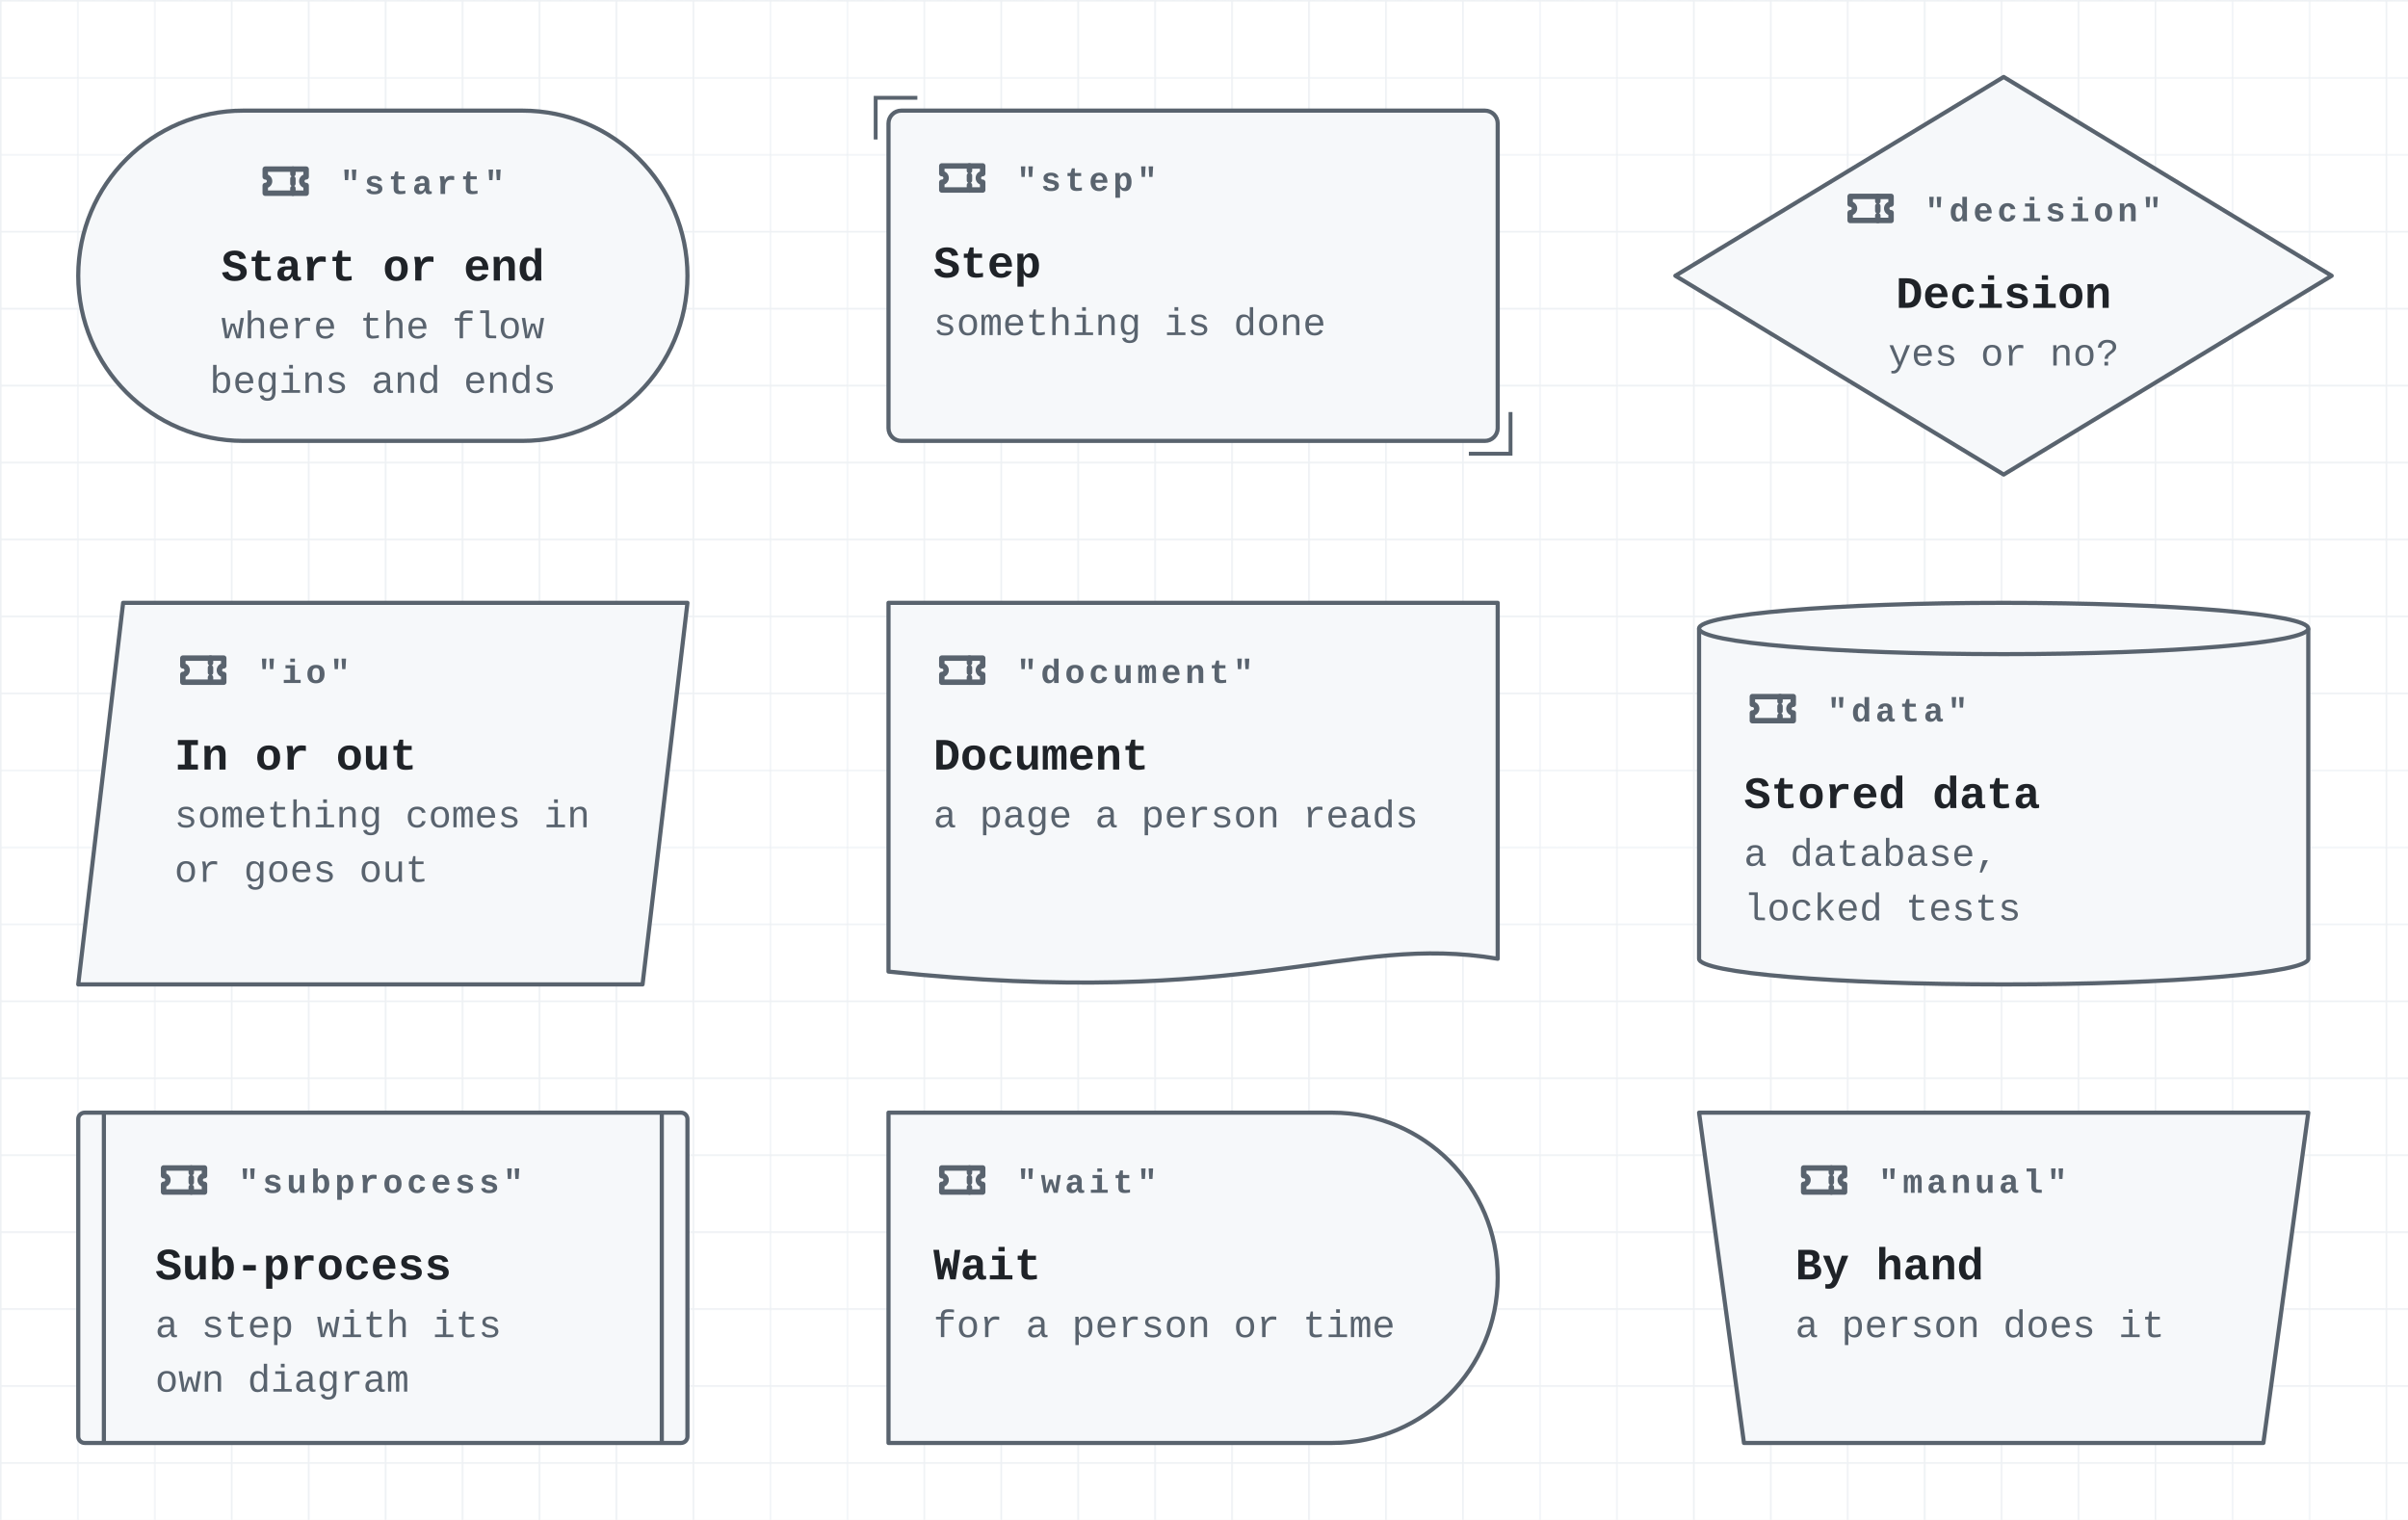
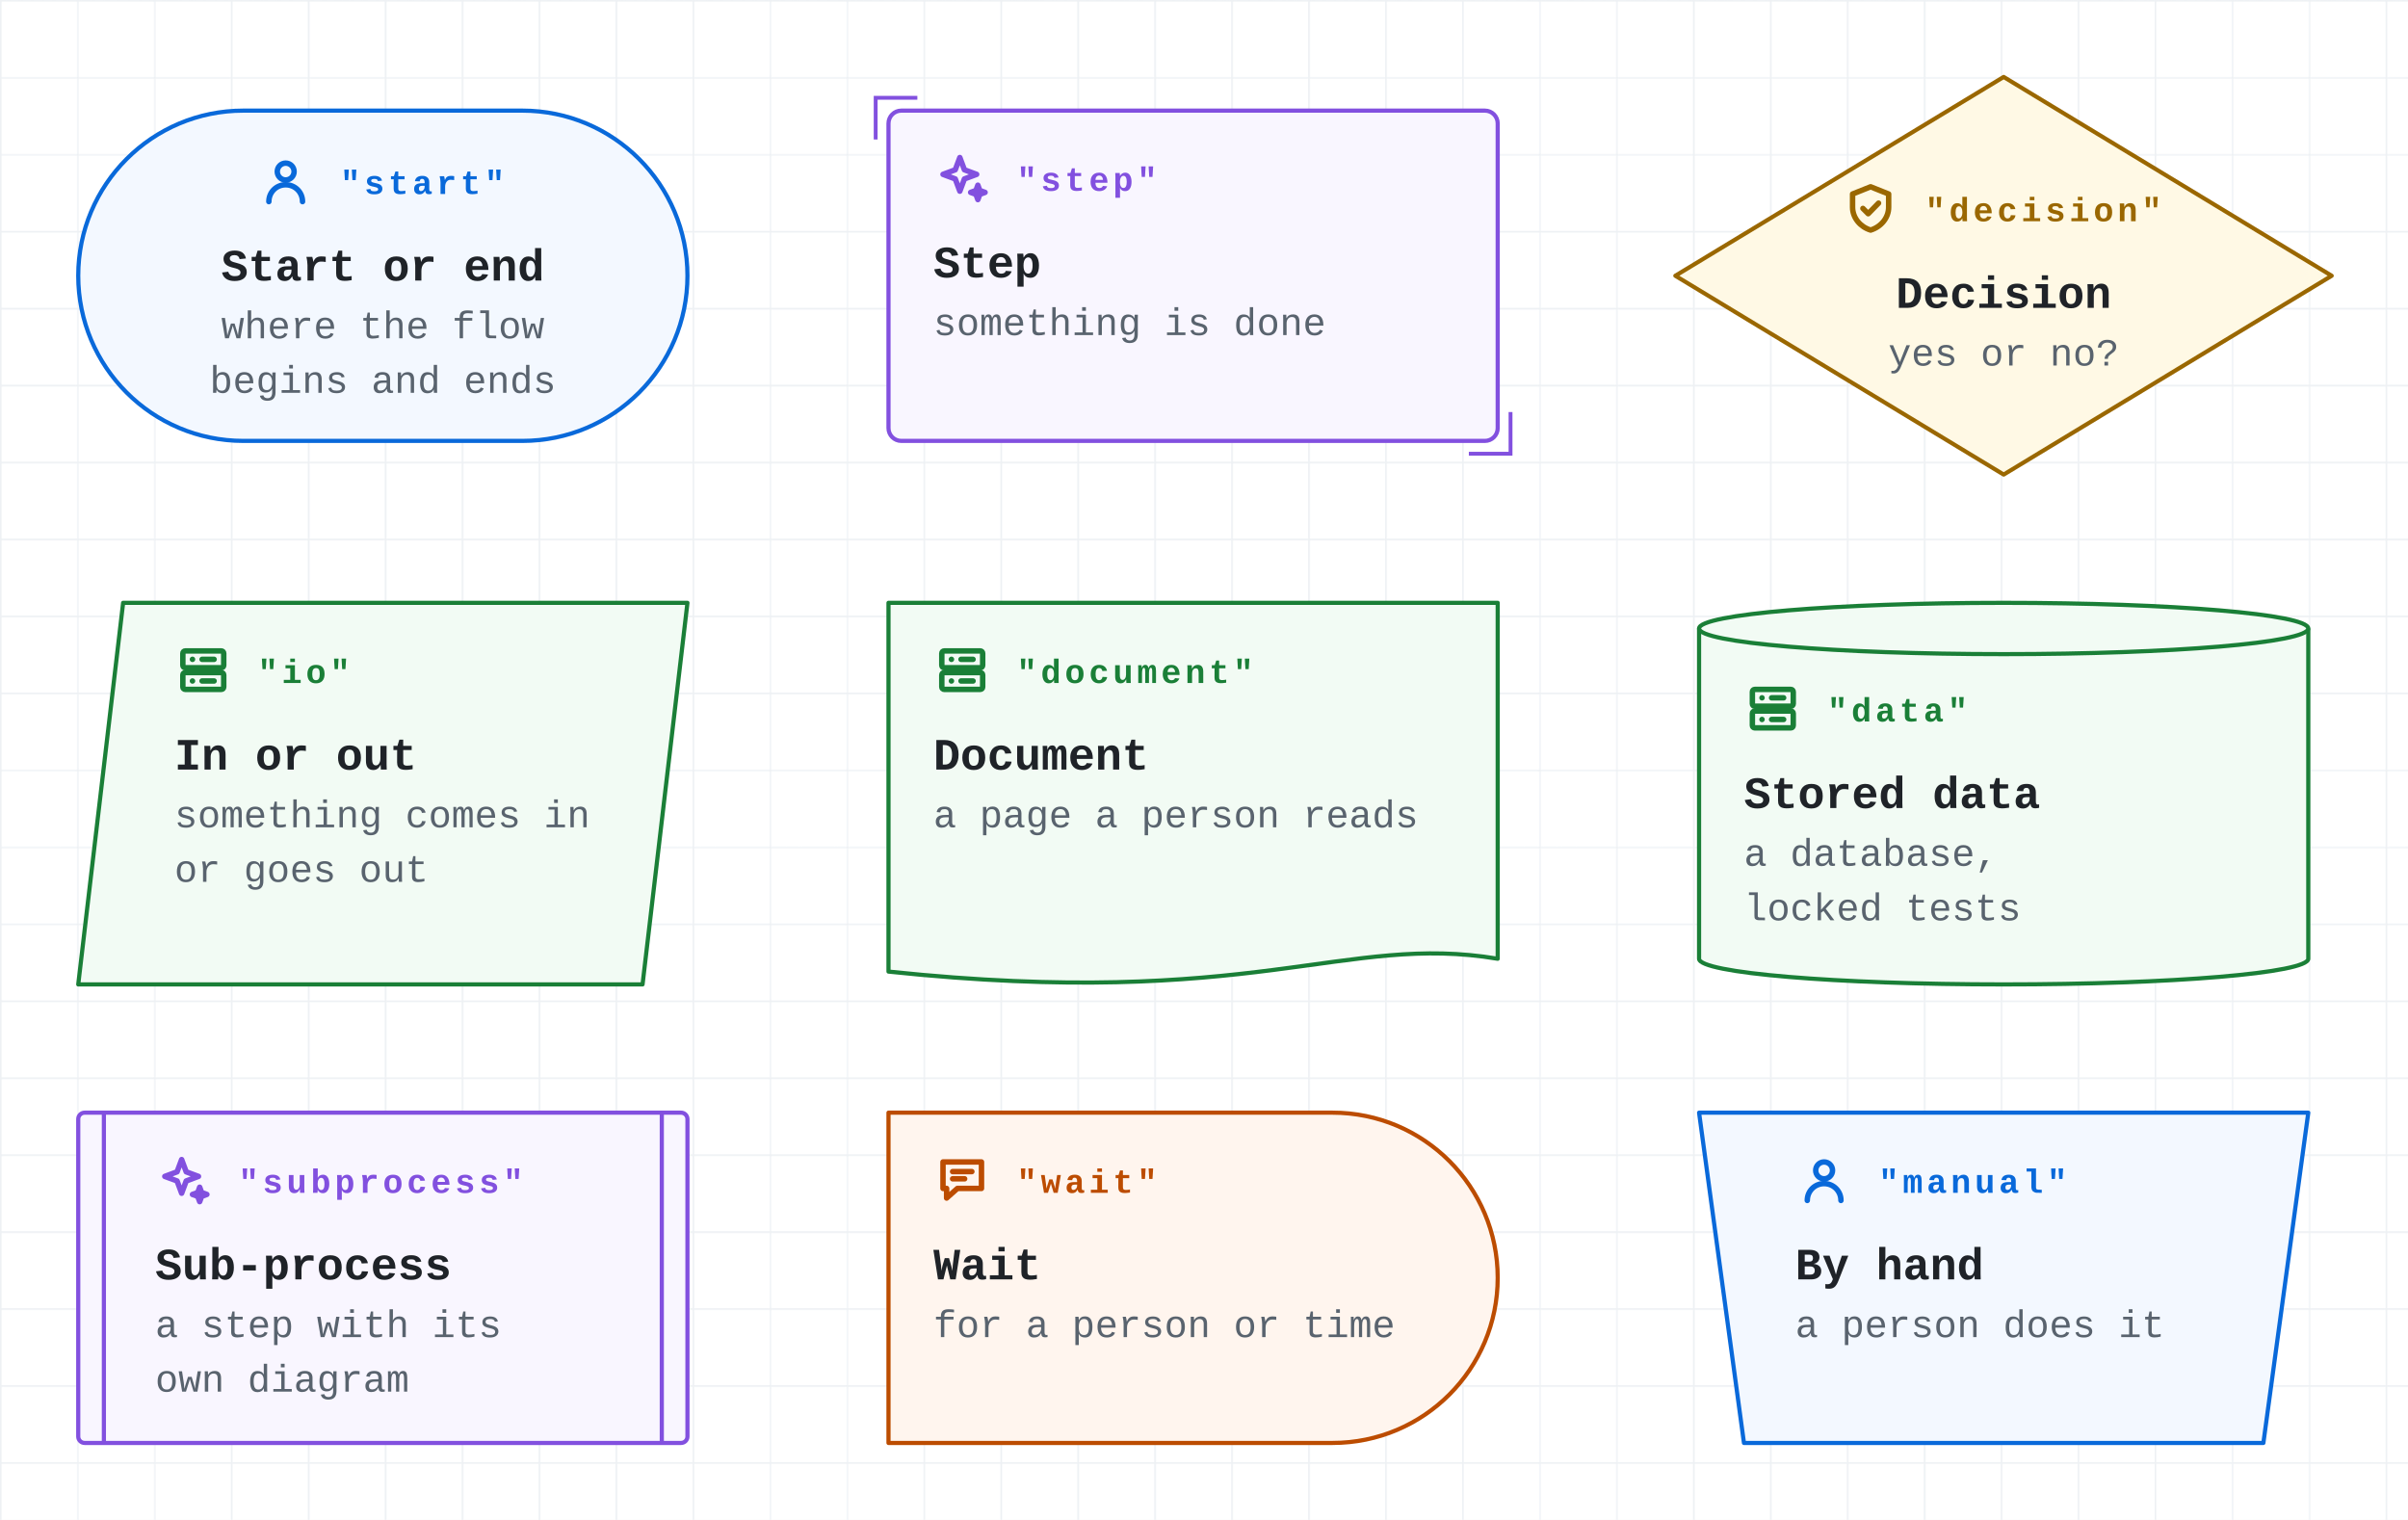
<svg xmlns="http://www.w3.org/2000/svg" viewBox="-17 -24 751 474" width="751" height="474" role="img" aria-labelledby="title desc" font-family="ui-monospace, SFMono-Regular, 'JetBrains Mono', 'Cascadia Mono', Menlo, Consolas, 'Liberation Mono', monospace">
  <defs>
    <marker id="arrow-plain" viewBox="0 0 10 10" refX="9" refY="5" markerWidth="9" markerHeight="9" markerUnits="userSpaceOnUse" orient="auto-start-reverse">
      <path d="M1,1 L9,5 L1,9 L3.2,5 z" fill="#818b98" />
    </marker>
    <marker id="arrow-fail" viewBox="0 0 10 10" refX="9" refY="5" markerWidth="9" markerHeight="9" markerUnits="userSpaceOnUse" orient="auto-start-reverse">
      <path d="M1,1 L9,5 L1,9 L3.2,5 z" fill="#cf222e" />
    </marker>
    <marker id="arrow-pass" viewBox="0 0 10 10" refX="9" refY="5" markerWidth="9" markerHeight="9" markerUnits="userSpaceOnUse" orient="auto-start-reverse">
      <path d="M1,1 L9,5 L1,9 L3.2,5 z" fill="#1a7f37" />
    </marker>
    <pattern id="grid" x="-17" y="-24" width="24" height="24" patternUnits="userSpaceOnUse">
      <path d="M24 0H0V24" fill="none" stroke="#eef1f4" stroke-width="1" />
    </pattern>
  </defs>
  <style>.main{stroke-width:2.6;stroke-dasharray:0 7;animation:flow 0.8s linear infinite}.side{stroke-width:1.6;stroke-dasharray:6 5;animation:side 1.6s linear infinite}@keyframes flow{to{stroke-dashoffset:-7}}@keyframes side{to{stroke-dashoffset:-11}}@media (prefers-reduced-motion:reduce){.main,.side{animation:none}.ticket{display:none}}</style>
  <rect x="-17" y="-24" width="751" height="474" fill="#ffffff" />
  <rect x="-17" y="-24" width="751" height="474" fill="url(#grid)" />
-   <rect x="7.4" y="10.5" width="190.0" height="103.0" rx="51.5" fill="#f6f8fa" stroke="#59636e" stroke-width="1.3" stroke-linejoin="round" />
-   <g transform="translate(63.1,23.5) scale(0.75)" fill="none" stroke="#59636e" stroke-width="2.27" stroke-linecap="round" stroke-linejoin="round">
-     <path d="M3.5 7h17v3.2a1.8 1.8 0 0 0 0 3.6V17h-17v-3.2a1.8 1.8 0 0 0 0-3.6z" />
-     <path d="M15 7v2M15 11v2M15 15v2" />
+   <rect x="7.4" y="10.5" width="190.0" height="103.0" rx="51.5" fill="#f3f8ff" stroke="#0969da" stroke-width="1.3" stroke-linejoin="round" />
+   <g transform="translate(63.1,23.5) scale(0.75)" fill="none" stroke="#0969da" stroke-width="2.27" stroke-linecap="round" stroke-linejoin="round">
+     <path d="M12 4.5a3.5 3.5 0 1 0 0 7a3.5 3.5 0 1 0 0-7z" />
+     <path d="M5 20.5c0-3.9 3.1-7 7-7s7 3.1 7 7" />
  </g>
-   <text x="89.1" y="36.5" font-size="10.5" font-weight="700" letter-spacing="1.2" fill="#59636e">"start"</text>
+   <text x="89.1" y="36.5" font-size="10.5" font-weight="700" letter-spacing="1.2" fill="#0969da">"start"</text>
  <text x="102.4" y="63.5" text-anchor="middle" font-size="14" font-weight="700" fill="#1f2328">Start or end</text>
  <text x="102.4" y="81.5" text-anchor="middle" font-size="12" fill="#59636e">where the flow</text>
  <text x="102.4" y="98.5" text-anchor="middle" font-size="12" fill="#59636e">begins and ends</text>
-   <rect x="260.1" y="10.5" width="190.0" height="103.0" rx="4" fill="#f6f8fa" stroke="#59636e" stroke-width="1.3" stroke-linejoin="round" />
-   <path d="M269.1,6.5 H256.1 V19.5" fill="none" stroke="#59636e" stroke-width="1.2" />
-   <path d="M441.1,117.5 H454.1 V104.5" fill="none" stroke="#59636e" stroke-width="1.2" />
-   <g transform="translate(274.1,22.5) scale(0.75)" fill="none" stroke="#59636e" stroke-width="2.27" stroke-linecap="round" stroke-linejoin="round">
-     <path d="M3.5 7h17v3.2a1.8 1.8 0 0 0 0 3.6V17h-17v-3.2a1.8 1.8 0 0 0 0-3.6z" />
-     <path d="M15 7v2M15 11v2M15 15v2" />
+   <rect x="260.1" y="10.5" width="190.0" height="103.0" rx="4" fill="#f9f6ff" stroke="#8250df" stroke-width="1.3" stroke-linejoin="round" />
+   <path d="M269.1,6.5 H256.1 V19.5" fill="none" stroke="#8250df" stroke-width="1.2" />
+   <path d="M441.1,117.5 H454.1 V104.5" fill="none" stroke="#8250df" stroke-width="1.2" />
+   <g transform="translate(274.1,22.5) scale(0.75)" fill="none" stroke="#8250df" stroke-width="2.27" stroke-linecap="round" stroke-linejoin="round">
+     <path d="M11 3.5l1.9 5.1L18 10.5l-5.1 1.9L11 17.5l-1.9-5.1L4 10.5l5.1-1.9z" />
+     <path d="M18.5 15l.8 2.2l2.2.8l-2.2.8l-.8 2.2l-.8-2.2l-2.2-.8l2.2-.8z" />
  </g>
-   <text x="300.1" y="35.5" font-size="10.5" font-weight="700" letter-spacing="1.2" fill="#59636e">"step"</text>
+   <text x="300.1" y="35.5" font-size="10.5" font-weight="700" letter-spacing="1.2" fill="#8250df">"step"</text>
  <text x="274.1" y="62.5" font-size="14" font-weight="700" fill="#1f2328">Step</text>
  <text x="274.1" y="80.5" font-size="12" fill="#59636e">something is done</text>
-   <polygon points="607.9,0.0 710.2,62.0 607.9,124.0 505.5,62.0" fill="#f6f8fa" stroke="#59636e" stroke-width="1.3" stroke-linejoin="round" />
-   <g transform="translate(557.4,32.0) scale(0.75)" fill="none" stroke="#59636e" stroke-width="2.27" stroke-linecap="round" stroke-linejoin="round">
-     <path d="M3.5 7h17v3.2a1.8 1.8 0 0 0 0 3.6V17h-17v-3.2a1.8 1.8 0 0 0 0-3.6z" />
-     <path d="M15 7v2M15 11v2M15 15v2" />
+   <polygon points="607.9,0.0 710.2,62.0 607.9,124.0 505.5,62.0" fill="#fff9e5" stroke="#9a6700" stroke-width="1.3" stroke-linejoin="round" />
+   <g transform="translate(557.4,32.0) scale(0.75)" fill="none" stroke="#9a6700" stroke-width="2.27" stroke-linecap="round" stroke-linejoin="round">
+     <path d="M12 3l7.5 3v5.5c0 4.4-3.2 8.2-7.5 9.5c-4.3-1.3-7.5-5.1-7.5-9.5V6z" />
+     <path d="M8.8 12l2.2 2.2l4.3-4.4" />
  </g>
-   <text x="583.4" y="45.0" font-size="10.5" font-weight="700" letter-spacing="1.2" fill="#59636e">"decision"</text>
+   <text x="583.4" y="45.0" font-size="10.5" font-weight="700" letter-spacing="1.2" fill="#9a6700">"decision"</text>
  <text x="607.9" y="72.0" text-anchor="middle" font-size="14" font-weight="700" fill="#1f2328">Decision</text>
  <text x="607.9" y="90.0" text-anchor="middle" font-size="12" fill="#59636e">yes or no?</text>
-   <polygon points="21.4,164.0 197.4,164.0 183.4,283.0 7.4,283.0" fill="#f6f8fa" stroke="#59636e" stroke-width="1.3" stroke-linejoin="round" />
-   <g transform="translate(37.4,176.0) scale(0.75)" fill="none" stroke="#59636e" stroke-width="2.27" stroke-linecap="round" stroke-linejoin="round">
-     <path d="M3.5 7h17v3.2a1.8 1.8 0 0 0 0 3.6V17h-17v-3.2a1.8 1.8 0 0 0 0-3.6z" />
-     <path d="M15 7v2M15 11v2M15 15v2" />
+   <polygon points="21.4,164.0 197.4,164.0 183.4,283.0 7.4,283.0" fill="#f2fbf4" stroke="#1a7f37" stroke-width="1.3" stroke-linejoin="round" />
+   <g transform="translate(37.4,176.0) scale(0.75)" fill="none" stroke="#1a7f37" stroke-width="2.27" stroke-linecap="round" stroke-linejoin="round">
+     <path d="M4.5 4h15a1 1 0 0 1 1 1v5a1 1 0 0 1-1 1h-15a1 1 0 0 1-1-1V5a1 1 0 0 1 1-1z" />
+     <path d="M4.5 13h15a1 1 0 0 1 1 1v5a1 1 0 0 1-1 1h-15a1 1 0 0 1-1-1v-5a1 1 0 0 1 1-1z" />
+     <path d="M7.5 7.5h.01M7.5 16.5h.01M11.5 7.5h5M11.5 16.5h5" />
  </g>
-   <text x="63.4" y="189.0" font-size="10.5" font-weight="700" letter-spacing="1.2" fill="#59636e">"io"</text>
+   <text x="63.4" y="189.0" font-size="10.5" font-weight="700" letter-spacing="1.2" fill="#1a7f37">"io"</text>
  <text x="37.4" y="216.0" font-size="14" font-weight="700" fill="#1f2328">In or out</text>
  <text x="37.4" y="234.0" font-size="12" fill="#59636e">something comes in</text>
  <text x="37.4" y="251.0" font-size="12" fill="#59636e">or goes out</text>
-   <path d="M260.1,164.0 H450.1 V275.0 C402.6,267.0 374.1,291.0 260.1,279.0 Z" fill="#f6f8fa" stroke="#59636e" stroke-width="1.3" stroke-linejoin="round" />
-   <g transform="translate(274.1,176.0) scale(0.75)" fill="none" stroke="#59636e" stroke-width="2.27" stroke-linecap="round" stroke-linejoin="round">
-     <path d="M3.5 7h17v3.2a1.8 1.8 0 0 0 0 3.6V17h-17v-3.2a1.8 1.8 0 0 0 0-3.6z" />
-     <path d="M15 7v2M15 11v2M15 15v2" />
+   <path d="M260.1,164.0 H450.1 V275.0 C402.6,267.0 374.1,291.0 260.1,279.0 Z" fill="#f2fbf4" stroke="#1a7f37" stroke-width="1.3" stroke-linejoin="round" />
+   <g transform="translate(274.1,176.0) scale(0.75)" fill="none" stroke="#1a7f37" stroke-width="2.27" stroke-linecap="round" stroke-linejoin="round">
+     <path d="M4.5 4h15a1 1 0 0 1 1 1v5a1 1 0 0 1-1 1h-15a1 1 0 0 1-1-1V5a1 1 0 0 1 1-1z" />
+     <path d="M4.5 13h15a1 1 0 0 1 1 1v5a1 1 0 0 1-1 1h-15a1 1 0 0 1-1-1v-5a1 1 0 0 1 1-1z" />
+     <path d="M7.5 7.5h.01M7.5 16.5h.01M11.5 7.5h5M11.5 16.5h5" />
  </g>
-   <text x="300.1" y="189.0" font-size="10.5" font-weight="700" letter-spacing="1.2" fill="#59636e">"document"</text>
+   <text x="300.1" y="189.0" font-size="10.5" font-weight="700" letter-spacing="1.2" fill="#1a7f37">"document"</text>
  <text x="274.1" y="216.0" font-size="14" font-weight="700" fill="#1f2328">Document</text>
  <text x="274.1" y="234.0" font-size="12" fill="#59636e">a page a person reads</text>
-   <path d="M512.9,172.0 A95.0,8 0 0 1 702.9,172.0 V275.0 A95.0,8 0 0 1 512.9,275.0 Z" fill="#f6f8fa" stroke="#59636e" stroke-width="1.3" stroke-linejoin="round" />
-   <path d="M512.9,172.0 A95.0,8 0 0 0 702.9,172.0" fill="none" stroke="#59636e" stroke-width="1.3" />
-   <g transform="translate(526.9,188.0) scale(0.75)" fill="none" stroke="#59636e" stroke-width="2.27" stroke-linecap="round" stroke-linejoin="round">
-     <path d="M3.5 7h17v3.2a1.8 1.8 0 0 0 0 3.6V17h-17v-3.2a1.8 1.8 0 0 0 0-3.6z" />
-     <path d="M15 7v2M15 11v2M15 15v2" />
+   <path d="M512.9,172.0 A95.0,8 0 0 1 702.9,172.0 V275.0 A95.0,8 0 0 1 512.9,275.0 Z" fill="#f2fbf4" stroke="#1a7f37" stroke-width="1.3" stroke-linejoin="round" />
+   <path d="M512.9,172.0 A95.0,8 0 0 0 702.9,172.0" fill="none" stroke="#1a7f37" stroke-width="1.3" />
+   <g transform="translate(526.9,188.0) scale(0.75)" fill="none" stroke="#1a7f37" stroke-width="2.27" stroke-linecap="round" stroke-linejoin="round">
+     <path d="M4.5 4h15a1 1 0 0 1 1 1v5a1 1 0 0 1-1 1h-15a1 1 0 0 1-1-1V5a1 1 0 0 1 1-1z" />
+     <path d="M4.5 13h15a1 1 0 0 1 1 1v5a1 1 0 0 1-1 1h-15a1 1 0 0 1-1-1v-5a1 1 0 0 1 1-1z" />
+     <path d="M7.5 7.5h.01M7.5 16.5h.01M11.5 7.5h5M11.5 16.5h5" />
  </g>
-   <text x="552.9" y="201.0" font-size="10.5" font-weight="700" letter-spacing="1.2" fill="#59636e">"data"</text>
+   <text x="552.9" y="201.0" font-size="10.5" font-weight="700" letter-spacing="1.2" fill="#1a7f37">"data"</text>
  <text x="526.9" y="228.0" font-size="14" font-weight="700" fill="#1f2328">Stored data</text>
  <text x="526.9" y="246.0" font-size="12" fill="#59636e">a database,</text>
  <text x="526.9" y="263.0" font-size="12" fill="#59636e">locked tests</text>
-   <rect x="7.4" y="323.0" width="190.0" height="103.0" rx="2" fill="#f6f8fa" stroke="#59636e" stroke-width="1.3" stroke-linejoin="round" />
-   <path d="M15.4,323.0 V426.0 M189.4,323.0 V426.0" stroke="#59636e" stroke-width="1.3" />
-   <g transform="translate(31.4,335.0) scale(0.75)" fill="none" stroke="#59636e" stroke-width="2.27" stroke-linecap="round" stroke-linejoin="round">
-     <path d="M3.5 7h17v3.2a1.8 1.8 0 0 0 0 3.6V17h-17v-3.2a1.8 1.8 0 0 0 0-3.6z" />
-     <path d="M15 7v2M15 11v2M15 15v2" />
+   <rect x="7.4" y="323.0" width="190.0" height="103.0" rx="2" fill="#f9f6ff" stroke="#8250df" stroke-width="1.3" stroke-linejoin="round" />
+   <path d="M15.4,323.0 V426.0 M189.4,323.0 V426.0" stroke="#8250df" stroke-width="1.3" />
+   <g transform="translate(31.4,335.0) scale(0.75)" fill="none" stroke="#8250df" stroke-width="2.27" stroke-linecap="round" stroke-linejoin="round">
+     <path d="M11 3.5l1.9 5.1L18 10.5l-5.1 1.9L11 17.5l-1.9-5.1L4 10.5l5.1-1.9z" />
+     <path d="M18.5 15l.8 2.2l2.2.8l-2.2.8l-.8 2.2l-.8-2.2l-2.2-.8l2.2-.8z" />
  </g>
-   <text x="57.4" y="348.0" font-size="10.5" font-weight="700" letter-spacing="1.2" fill="#59636e">"subprocess"</text>
+   <text x="57.4" y="348.0" font-size="10.5" font-weight="700" letter-spacing="1.2" fill="#8250df">"subprocess"</text>
  <text x="31.4" y="375.0" font-size="14" font-weight="700" fill="#1f2328">Sub-process</text>
  <text x="31.4" y="393.0" font-size="12" fill="#59636e">a step with its</text>
  <text x="31.4" y="410.0" font-size="12" fill="#59636e">own diagram</text>
-   <path d="M260.1,323.0 H398.6 A51.5,51.5 0 0 1 398.6,426.0 H260.1 Z" fill="#f6f8fa" stroke="#59636e" stroke-width="1.3" stroke-linejoin="round" />
-   <g transform="translate(274.1,335.0) scale(0.75)" fill="none" stroke="#59636e" stroke-width="2.27" stroke-linecap="round" stroke-linejoin="round">
-     <path d="M3.5 7h17v3.2a1.8 1.8 0 0 0 0 3.6V17h-17v-3.2a1.8 1.8 0 0 0 0-3.6z" />
-     <path d="M15 7v2M15 11v2M15 15v2" />
+   <path d="M260.1,323.0 H398.6 A51.5,51.5 0 0 1 398.6,426.0 H260.1 Z" fill="#fff5ee" stroke="#bc4c00" stroke-width="1.3" stroke-linejoin="round" />
+   <g transform="translate(274.1,335.0) scale(0.75)" fill="none" stroke="#bc4c00" stroke-width="2.27" stroke-linecap="round" stroke-linejoin="round">
+     <path d="M4 4.5h16v11H10l-4.5 4v-4H4z" />
+     <path d="M8 8.5h8M8 11.5h5" />
  </g>
-   <text x="300.1" y="348.0" font-size="10.5" font-weight="700" letter-spacing="1.2" fill="#59636e">"wait"</text>
+   <text x="300.1" y="348.0" font-size="10.5" font-weight="700" letter-spacing="1.2" fill="#bc4c00">"wait"</text>
  <text x="274.1" y="375.0" font-size="14" font-weight="700" fill="#1f2328">Wait</text>
  <text x="274.1" y="393.0" font-size="12" fill="#59636e">for a person or time</text>
-   <polygon points="512.9,323.0 702.9,323.0 688.9,426.0 526.9,426.0" fill="#f6f8fa" stroke="#59636e" stroke-width="1.3" stroke-linejoin="round" />
-   <g transform="translate(542.9,335.0) scale(0.75)" fill="none" stroke="#59636e" stroke-width="2.27" stroke-linecap="round" stroke-linejoin="round">
-     <path d="M3.5 7h17v3.2a1.8 1.8 0 0 0 0 3.6V17h-17v-3.2a1.8 1.8 0 0 0 0-3.6z" />
-     <path d="M15 7v2M15 11v2M15 15v2" />
+   <polygon points="512.9,323.0 702.9,323.0 688.9,426.0 526.9,426.0" fill="#f3f8ff" stroke="#0969da" stroke-width="1.3" stroke-linejoin="round" />
+   <g transform="translate(542.9,335.0) scale(0.75)" fill="none" stroke="#0969da" stroke-width="2.27" stroke-linecap="round" stroke-linejoin="round">
+     <path d="M12 4.5a3.5 3.5 0 1 0 0 7a3.5 3.5 0 1 0 0-7z" />
+     <path d="M5 20.5c0-3.9 3.1-7 7-7s7 3.1 7 7" />
  </g>
-   <text x="568.9" y="348.0" font-size="10.5" font-weight="700" letter-spacing="1.2" fill="#59636e">"manual"</text>
+   <text x="568.9" y="348.0" font-size="10.5" font-weight="700" letter-spacing="1.2" fill="#0969da">"manual"</text>
  <text x="542.9" y="375.0" font-size="14" font-weight="700" fill="#1f2328">By hand</text>
  <text x="542.9" y="393.0" font-size="12" fill="#59636e">a person does it</text>
</svg>
